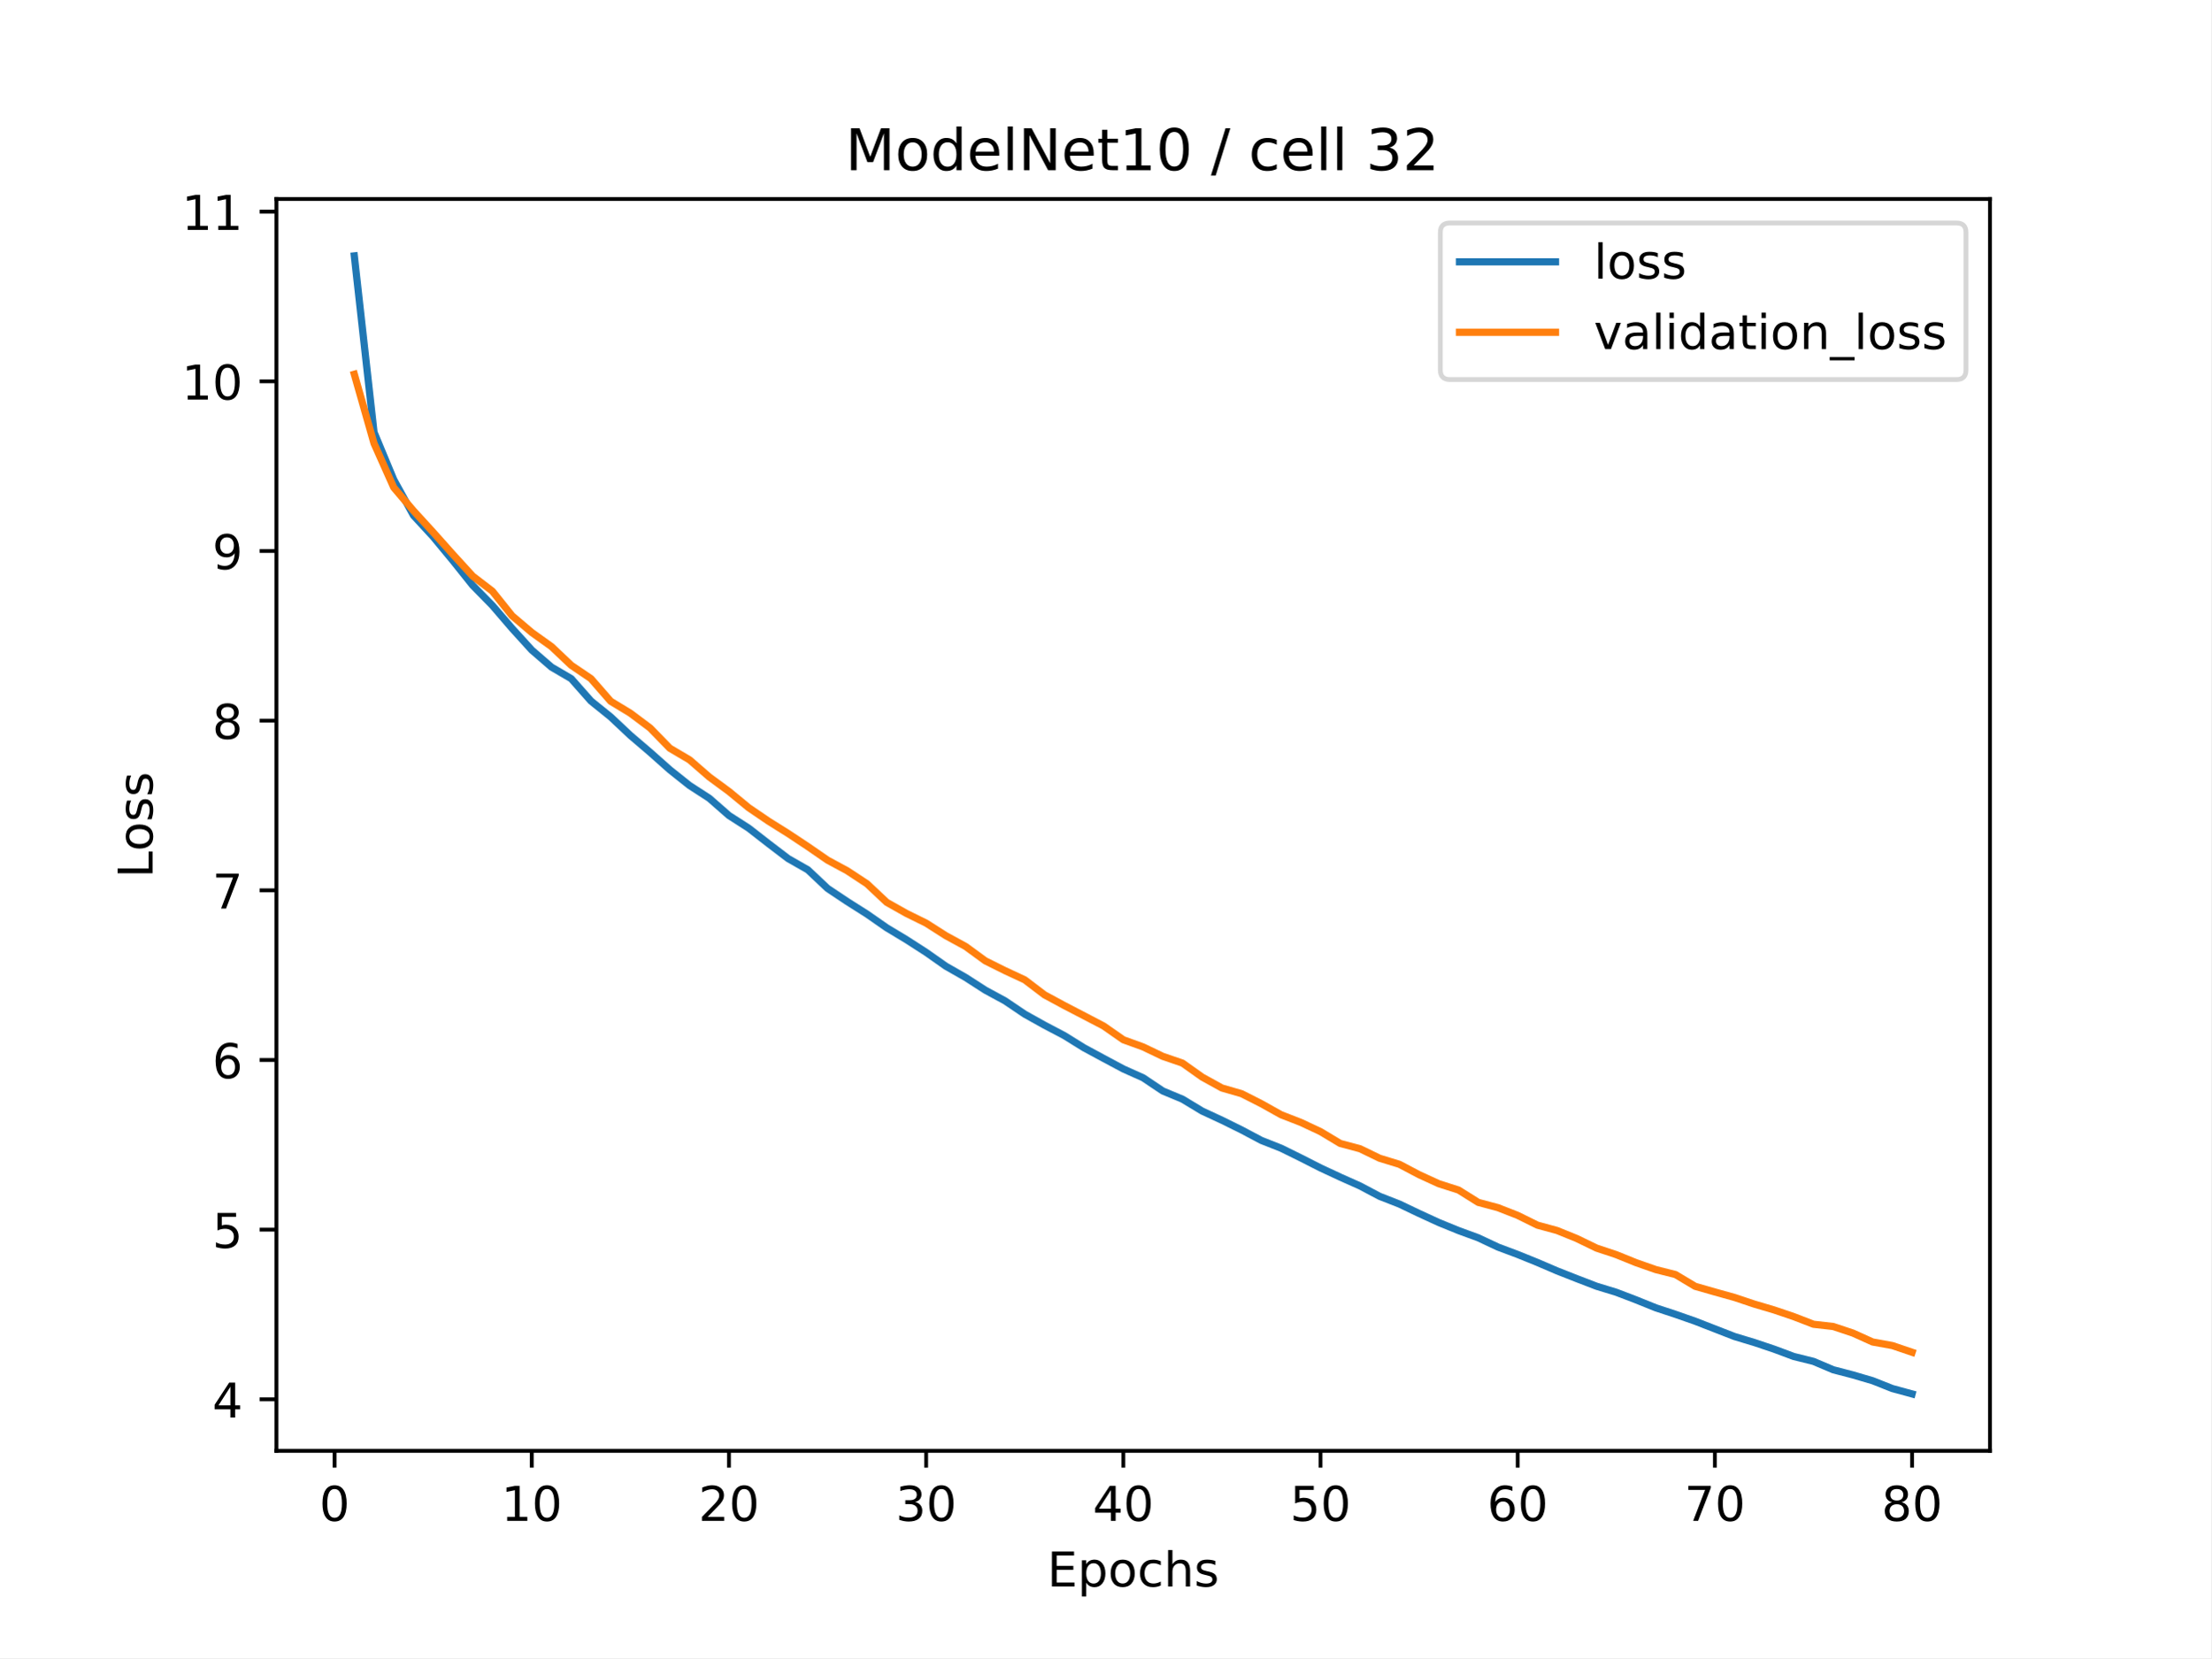
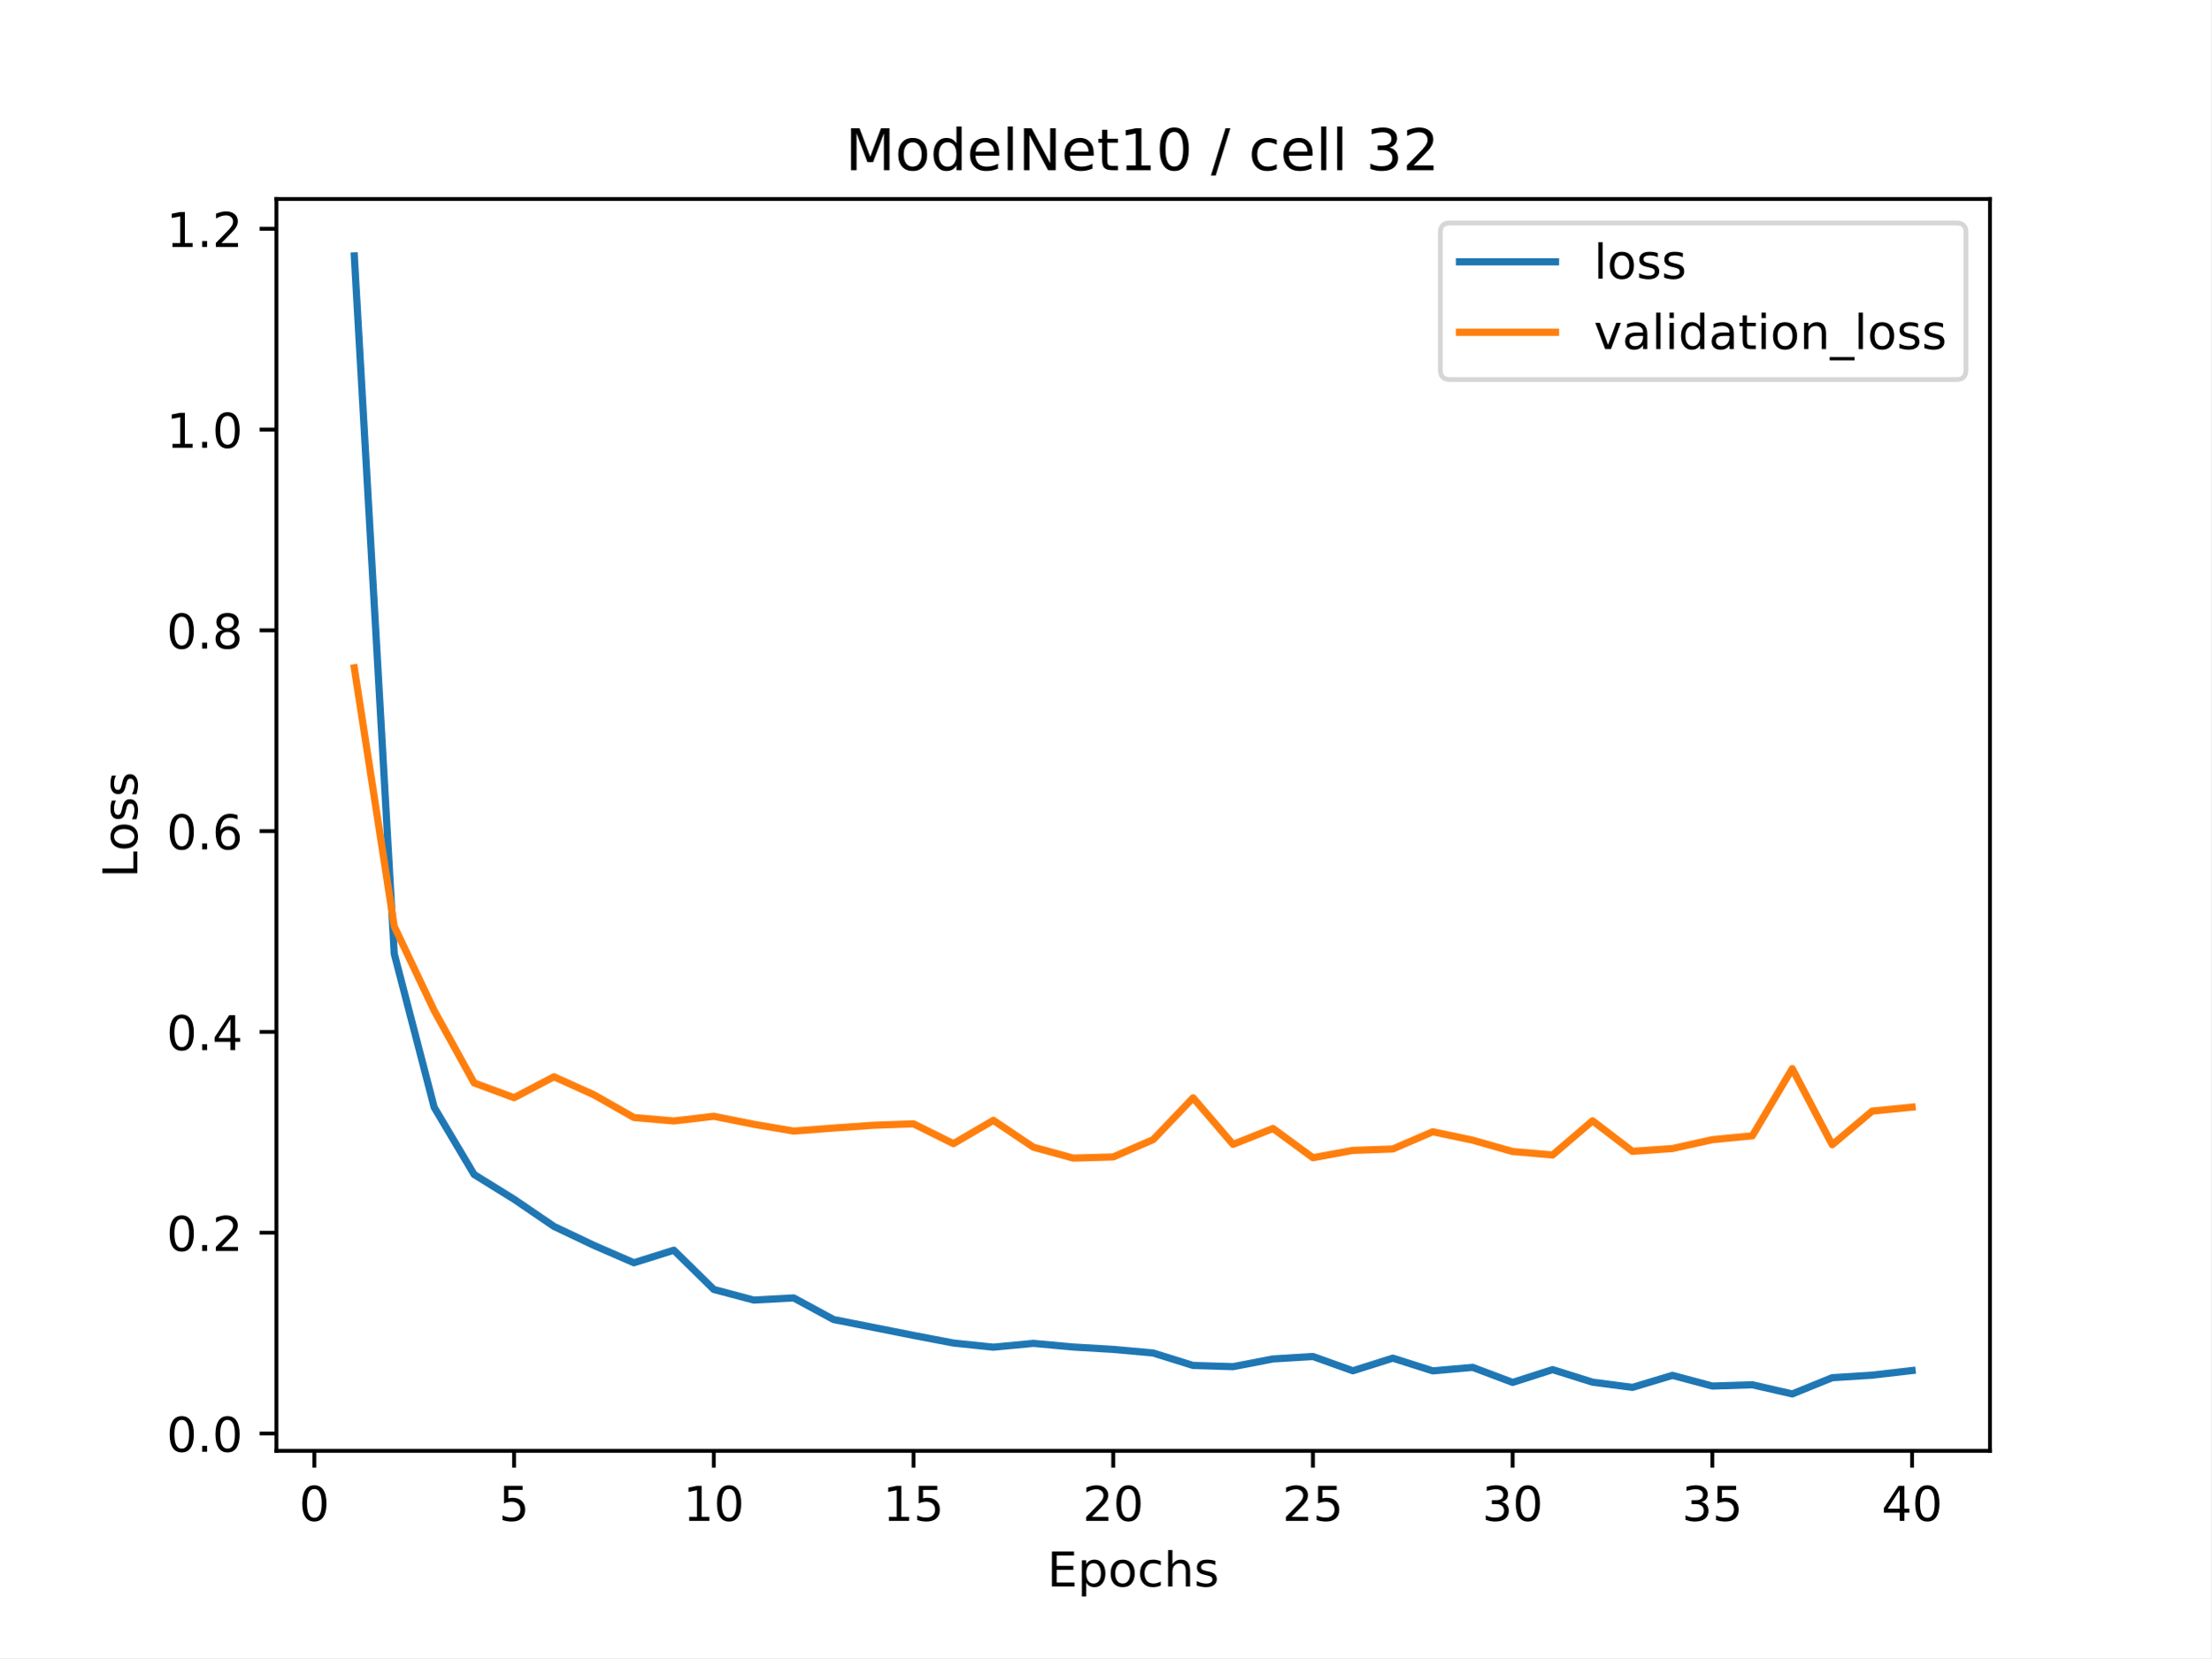
<svg xmlns="http://www.w3.org/2000/svg" xmlns:xlink="http://www.w3.org/1999/xlink" height="345.6pt" version="1.1" viewBox="0 0 460.8 345.6" width="460.8pt">
  <defs>
    <style type="text/css">
*{stroke-linecap:butt;stroke-linejoin:round;}
  </style>
  </defs>
  <g id="figure_1">
    <g id="patch_1">
      <path d="M 0 345.6  L 460.8 345.6  L 460.8 0  L 0 0  z " style="fill:#ffffff;" />
    </g>
    <g id="axes_1">
      <g id="patch_2">
        <path d="M 57.6 302.4  L 414.72 302.4  L 414.72 41.472  L 57.6 41.472  z " style="fill:#ffffff;" />
      </g>
      <g id="matplotlib.axis_1">
        <g id="xtick_1">
          <g id="line2d_1">
            <defs>
-               <path d="M 0 0  L 0 3.5  " id="m02b316e2ad" style="stroke:#000000;stroke-width:0.8;" />
-             </defs>
-             <g>
-               <use style="stroke:#000000;stroke-width:0.8;" x="69.723" xlink:href="#m02b316e2ad" y="302.4" />
+               <path d="M 0 0  L 0 3.5  " id="m324c16d91b" style="stroke:#000000;stroke-width:0.8;" />
+             </defs>
+             <g>
+               <use style="stroke:#000000;stroke-width:0.8;" x="65.508" xlink:href="#m324c16d91b" y="302.4" />
            </g>
          </g>
          <g id="text_1">
            <defs>
              <path d="M 31.781 66.406  Q 24.172 66.406 20.328 58.906  Q 16.5 51.422 16.5 36.375  Q 16.5 21.391 20.328 13.891  Q 24.172 6.391 31.781 6.391  Q 39.453 6.391 43.281 13.891  Q 47.125 21.391 47.125 36.375  Q 47.125 51.422 43.281 58.906  Q 39.453 66.406 31.781 66.406  z M 31.781 74.219  Q 44.047 74.219 50.516 64.516  Q 56.984 54.828 56.984 36.375  Q 56.984 17.969 50.516 8.266  Q 44.047 -1.422 31.781 -1.422  Q 19.531 -1.422 13.062 8.266  Q 6.594 17.969 6.594 36.375  Q 6.594 54.828 13.062 64.516  Q 19.531 74.219 31.781 74.219  z " id="DejaVuSans-48" />
            </defs>
-             <g transform="translate(66.54193 316.9984)scale(0.1 -0.1)">
+             <g transform="translate(62.327 316.9984)scale(0.1 -0.1)">
              <use xlink:href="#DejaVuSans-48" />
            </g>
          </g>
        </g>
        <g id="xtick_2">
          <g id="line2d_2">
            <g>
-               <use style="stroke:#000000;stroke-width:0.8;" x="110.819" xlink:href="#m02b316e2ad" y="302.4" />
+               <use style="stroke:#000000;stroke-width:0.8;" x="107.131" xlink:href="#m324c16d91b" y="302.4" />
            </g>
          </g>
          <g id="text_2">
            <defs>
+               <path d="M 10.797 72.906  L 49.516 72.906  L 49.516 64.594  L 19.828 64.594  L 19.828 46.734  Q 21.969 47.469 24.109 47.828  Q 26.266 48.188 28.422 48.188  Q 40.625 48.188 47.75 41.5  Q 54.891 34.812 54.891 23.391  Q 54.891 11.625 47.562 5.094  Q 40.234 -1.422 26.906 -1.422  Q 22.312 -1.422 17.547 -0.641  Q 12.797 0.141 7.719 1.703  L 7.719 11.625  Q 12.109 9.234 16.797 8.062  Q 21.484 6.891 26.703 6.891  Q 35.156 6.891 40.078 11.328  Q 45.016 15.766 45.016 23.391  Q 45.016 31 40.078 35.438  Q 35.156 39.891 26.703 39.891  Q 22.75 39.891 18.812 39.016  Q 14.891 38.141 10.797 36.281  z " id="DejaVuSans-53" />
+             </defs>
+             <g transform="translate(103.9494 316.9984)scale(0.1 -0.1)">
+               <use xlink:href="#DejaVuSans-53" />
+             </g>
+           </g>
+         </g>
+         <g id="xtick_3">
+           <g id="line2d_3">
+             <g>
+               <use style="stroke:#000000;stroke-width:0.8;" x="148.753" xlink:href="#m324c16d91b" y="302.4" />
+             </g>
+           </g>
+           <g id="text_3">
+             <defs>
              <path d="M 12.406 8.297  L 28.516 8.297  L 28.516 63.922  L 10.984 60.406  L 10.984 69.391  L 28.422 72.906  L 38.281 72.906  L 38.281 8.297  L 54.391 8.297  L 54.391 0  L 12.406 0  z " id="DejaVuSans-49" />
            </defs>
-             <g transform="translate(104.4562 316.9984)scale(0.1 -0.1)">
+             <g transform="translate(142.3905 316.9984)scale(0.1 -0.1)">
              <use xlink:href="#DejaVuSans-49" />
              <use x="63.623" xlink:href="#DejaVuSans-48" />
            </g>
          </g>
        </g>
-         <g id="xtick_3">
-           <g id="line2d_3">
-             <g>
-               <use style="stroke:#000000;stroke-width:0.8;" x="151.914" xlink:href="#m02b316e2ad" y="302.4" />
-             </g>
-           </g>
-           <g id="text_3">
+         <g id="xtick_4">
+           <g id="line2d_4">
+             <g>
+               <use style="stroke:#000000;stroke-width:0.8;" x="190.375" xlink:href="#m324c16d91b" y="302.4" />
+             </g>
+           </g>
+           <g id="text_4">
+             <g transform="translate(184.0129 316.9984)scale(0.1 -0.1)">
+               <use xlink:href="#DejaVuSans-49" />
+               <use x="63.623" xlink:href="#DejaVuSans-53" />
+             </g>
+           </g>
+         </g>
+         <g id="xtick_5">
+           <g id="line2d_5">
+             <g>
+               <use style="stroke:#000000;stroke-width:0.8;" x="231.998" xlink:href="#m324c16d91b" y="302.4" />
+             </g>
+           </g>
+           <g id="text_5">
            <defs>
              <path d="M 19.188 8.297  L 53.609 8.297  L 53.609 0  L 7.328 0  L 7.328 8.297  Q 12.938 14.109 22.625 23.891  Q 32.328 33.688 34.812 36.531  Q 39.547 41.844 41.422 45.531  Q 43.312 49.219 43.312 52.781  Q 43.312 58.594 39.234 62.25  Q 35.156 65.922 28.609 65.922  Q 23.969 65.922 18.812 64.312  Q 13.672 62.703 7.812 59.422  L 7.812 69.391  Q 13.766 71.781 18.938 73  Q 24.125 74.219 28.422 74.219  Q 39.75 74.219 46.484 68.547  Q 53.219 62.891 53.219 53.422  Q 53.219 48.922 51.531 44.891  Q 49.859 40.875 45.406 35.406  Q 44.188 33.984 37.641 27.219  Q 31.109 20.453 19.188 8.297  z " id="DejaVuSans-50" />
            </defs>
-             <g transform="translate(145.5517 316.9984)scale(0.1 -0.1)">
+             <g transform="translate(225.6353 316.9984)scale(0.1 -0.1)">
              <use xlink:href="#DejaVuSans-50" />
              <use x="63.623" xlink:href="#DejaVuSans-48" />
            </g>
          </g>
        </g>
-         <g id="xtick_4">
-           <g id="line2d_4">
-             <g>
-               <use style="stroke:#000000;stroke-width:0.8;" x="193.01" xlink:href="#m02b316e2ad" y="302.4" />
-             </g>
-           </g>
-           <g id="text_4">
+         <g id="xtick_6">
+           <g id="line2d_6">
+             <g>
+               <use style="stroke:#000000;stroke-width:0.8;" x="273.62" xlink:href="#m324c16d91b" y="302.4" />
+             </g>
+           </g>
+           <g id="text_6">
+             <g transform="translate(267.2576 316.9984)scale(0.1 -0.1)">
+               <use xlink:href="#DejaVuSans-50" />
+               <use x="63.623" xlink:href="#DejaVuSans-53" />
+             </g>
+           </g>
+         </g>
+         <g id="xtick_7">
+           <g id="line2d_7">
+             <g>
+               <use style="stroke:#000000;stroke-width:0.8;" x="315.243" xlink:href="#m324c16d91b" y="302.4" />
+             </g>
+           </g>
+           <g id="text_7">
            <defs>
              <path d="M 40.578 39.312  Q 47.656 37.797 51.625 33  Q 55.609 28.219 55.609 21.188  Q 55.609 10.406 48.188 4.484  Q 40.766 -1.422 27.094 -1.422  Q 22.516 -1.422 17.656 -0.516  Q 12.797 0.391 7.625 2.203  L 7.625 11.719  Q 11.719 9.328 16.594 8.109  Q 21.484 6.891 26.812 6.891  Q 36.078 6.891 40.938 10.547  Q 45.797 14.203 45.797 21.188  Q 45.797 27.641 41.281 31.266  Q 36.766 34.906 28.719 34.906  L 20.219 34.906  L 20.219 43.016  L 29.109 43.016  Q 36.375 43.016 40.234 45.922  Q 44.094 48.828 44.094 54.297  Q 44.094 59.906 40.109 62.906  Q 36.141 65.922 28.719 65.922  Q 24.656 65.922 20.016 65.031  Q 15.375 64.156 9.812 62.312  L 9.812 71.094  Q 15.438 72.656 20.344 73.438  Q 25.25 74.219 29.594 74.219  Q 40.828 74.219 47.359 69.109  Q 53.906 64.016 53.906 55.328  Q 53.906 49.266 50.438 45.094  Q 46.969 40.922 40.578 39.312  z " id="DejaVuSans-51" />
            </defs>
-             <g transform="translate(186.6472 316.9984)scale(0.1 -0.1)">
+             <g transform="translate(308.88 316.9984)scale(0.1 -0.1)">
              <use xlink:href="#DejaVuSans-51" />
              <use x="63.623" xlink:href="#DejaVuSans-48" />
            </g>
          </g>
        </g>
-         <g id="xtick_5">
-           <g id="line2d_5">
-             <g>
-               <use style="stroke:#000000;stroke-width:0.8;" x="234.105" xlink:href="#m02b316e2ad" y="302.4" />
-             </g>
-           </g>
-           <g id="text_5">
-             <defs>
-               <path d="M 37.797 64.312  L 12.891 25.391  L 37.797 25.391  z M 35.203 72.906  L 47.609 72.906  L 47.609 25.391  L 58.016 25.391  L 58.016 17.188  L 47.609 17.188  L 47.609 0  L 37.797 0  L 37.797 17.188  L 4.891 17.188  L 4.891 26.703  z " id="DejaVuSans-52" />
-             </defs>
-             <g transform="translate(227.7427 316.9984)scale(0.1 -0.1)">
-               <use xlink:href="#DejaVuSans-52" />
-               <use x="63.623" xlink:href="#DejaVuSans-48" />
-             </g>
-           </g>
-         </g>
-         <g id="xtick_6">
-           <g id="line2d_6">
-             <g>
-               <use style="stroke:#000000;stroke-width:0.8;" x="275.201" xlink:href="#m02b316e2ad" y="302.4" />
-             </g>
-           </g>
-           <g id="text_6">
-             <defs>
-               <path d="M 10.797 72.906  L 49.516 72.906  L 49.516 64.594  L 19.828 64.594  L 19.828 46.734  Q 21.969 47.469 24.109 47.828  Q 26.266 48.188 28.422 48.188  Q 40.625 48.188 47.75 41.5  Q 54.891 34.812 54.891 23.391  Q 54.891 11.625 47.562 5.094  Q 40.234 -1.422 26.906 -1.422  Q 22.312 -1.422 17.547 -0.641  Q 12.797 0.141 7.719 1.703  L 7.719 11.625  Q 12.109 9.234 16.797 8.062  Q 21.484 6.891 26.703 6.891  Q 35.156 6.891 40.078 11.328  Q 45.016 15.766 45.016 23.391  Q 45.016 31 40.078 35.438  Q 35.156 39.891 26.703 39.891  Q 22.75 39.891 18.812 39.016  Q 14.891 38.141 10.797 36.281  z " id="DejaVuSans-53" />
-             </defs>
-             <g transform="translate(268.8382 316.9984)scale(0.1 -0.1)">
-               <use xlink:href="#DejaVuSans-53" />
-               <use x="63.623" xlink:href="#DejaVuSans-48" />
-             </g>
-           </g>
-         </g>
-         <g id="xtick_7">
-           <g id="line2d_7">
-             <g>
-               <use style="stroke:#000000;stroke-width:0.8;" x="316.296" xlink:href="#m02b316e2ad" y="302.4" />
-             </g>
-           </g>
-           <g id="text_7">
-             <defs>
-               <path d="M 33.016 40.375  Q 26.375 40.375 22.484 35.828  Q 18.609 31.297 18.609 23.391  Q 18.609 15.531 22.484 10.953  Q 26.375 6.391 33.016 6.391  Q 39.656 6.391 43.531 10.953  Q 47.406 15.531 47.406 23.391  Q 47.406 31.297 43.531 35.828  Q 39.656 40.375 33.016 40.375  z M 52.594 71.297  L 52.594 62.312  Q 48.875 64.062 45.094 64.984  Q 41.312 65.922 37.594 65.922  Q 27.828 65.922 22.672 59.328  Q 17.531 52.734 16.797 39.406  Q 19.672 43.656 24.016 45.922  Q 28.375 48.188 33.594 48.188  Q 44.578 48.188 50.953 41.516  Q 57.328 34.859 57.328 23.391  Q 57.328 12.156 50.688 5.359  Q 44.047 -1.422 33.016 -1.422  Q 20.359 -1.422 13.672 8.266  Q 6.984 17.969 6.984 36.375  Q 6.984 53.656 15.188 63.938  Q 23.391 74.219 37.203 74.219  Q 40.922 74.219 44.703 73.484  Q 48.484 72.75 52.594 71.297  z " id="DejaVuSans-54" />
-             </defs>
-             <g transform="translate(309.9337 316.9984)scale(0.1 -0.1)">
-               <use xlink:href="#DejaVuSans-54" />
-               <use x="63.623" xlink:href="#DejaVuSans-48" />
-             </g>
-           </g>
-         </g>
        <g id="xtick_8">
          <g id="line2d_8">
            <g>
-               <use style="stroke:#000000;stroke-width:0.8;" x="357.392" xlink:href="#m02b316e2ad" y="302.4" />
+               <use style="stroke:#000000;stroke-width:0.8;" x="356.865" xlink:href="#m324c16d91b" y="302.4" />
            </g>
          </g>
          <g id="text_8">
-             <defs>
-               <path d="M 8.203 72.906  L 55.078 72.906  L 55.078 68.703  L 28.609 0  L 18.312 0  L 43.219 64.594  L 8.203 64.594  z " id="DejaVuSans-55" />
-             </defs>
-             <g transform="translate(351.0293 316.9984)scale(0.1 -0.1)">
-               <use xlink:href="#DejaVuSans-55" />
-               <use x="63.623" xlink:href="#DejaVuSans-48" />
+             <g transform="translate(350.5024 316.9984)scale(0.1 -0.1)">
+               <use xlink:href="#DejaVuSans-51" />
+               <use x="63.623" xlink:href="#DejaVuSans-53" />
            </g>
          </g>
        </g>
        <g id="xtick_9">
          <g id="line2d_9">
            <g>
-               <use style="stroke:#000000;stroke-width:0.8;" x="398.487" xlink:href="#m02b316e2ad" y="302.4" />
+               <use style="stroke:#000000;stroke-width:0.8;" x="398.487" xlink:href="#m324c16d91b" y="302.4" />
            </g>
          </g>
          <g id="text_9">
            <defs>
-               <path d="M 31.781 34.625  Q 24.75 34.625 20.719 30.859  Q 16.703 27.094 16.703 20.516  Q 16.703 13.922 20.719 10.156  Q 24.75 6.391 31.781 6.391  Q 38.812 6.391 42.859 10.172  Q 46.922 13.969 46.922 20.516  Q 46.922 27.094 42.891 30.859  Q 38.875 34.625 31.781 34.625  z M 21.922 38.812  Q 15.578 40.375 12.031 44.719  Q 8.5 49.078 8.5 55.328  Q 8.5 64.062 14.719 69.141  Q 20.953 74.219 31.781 74.219  Q 42.672 74.219 48.875 69.141  Q 55.078 64.062 55.078 55.328  Q 55.078 49.078 51.531 44.719  Q 48 40.375 41.703 38.812  Q 48.828 37.156 52.797 32.312  Q 56.781 27.484 56.781 20.516  Q 56.781 9.906 50.312 4.234  Q 43.844 -1.422 31.781 -1.422  Q 19.734 -1.422 13.25 4.234  Q 6.781 9.906 6.781 20.516  Q 6.781 27.484 10.781 32.312  Q 14.797 37.156 21.922 38.812  z M 18.312 54.391  Q 18.312 48.734 21.844 45.562  Q 25.391 42.391 31.781 42.391  Q 38.141 42.391 41.719 45.562  Q 45.312 48.734 45.312 54.391  Q 45.312 60.062 41.719 63.234  Q 38.141 66.406 31.781 66.406  Q 25.391 66.406 21.844 63.234  Q 18.312 60.062 18.312 54.391  z " id="DejaVuSans-56" />
+               <path d="M 37.797 64.312  L 12.891 25.391  L 37.797 25.391  z M 35.203 72.906  L 47.609 72.906  L 47.609 25.391  L 58.016 25.391  L 58.016 17.188  L 47.609 17.188  L 47.609 0  L 37.797 0  L 37.797 17.188  L 4.891 17.188  L 4.891 26.703  z " id="DejaVuSans-52" />
            </defs>
            <g transform="translate(392.1248 316.9984)scale(0.1 -0.1)">
-               <use xlink:href="#DejaVuSans-56" />
+               <use xlink:href="#DejaVuSans-52" />
              <use x="63.623" xlink:href="#DejaVuSans-48" />
            </g>
          </g>
        </g>
        <g id="text_10">
          <defs>
            <path d="M 9.812 72.906  L 55.906 72.906  L 55.906 64.594  L 19.672 64.594  L 19.672 43.016  L 54.391 43.016  L 54.391 34.719  L 19.672 34.719  L 19.672 8.297  L 56.781 8.297  L 56.781 0  L 9.812 0  z " id="DejaVuSans-69" />
            <path d="M 18.109 8.203  L 18.109 -20.797  L 9.078 -20.797  L 9.078 54.688  L 18.109 54.688  L 18.109 46.391  Q 20.953 51.266 25.266 53.625  Q 29.594 56 35.594 56  Q 45.562 56 51.781 48.094  Q 58.016 40.188 58.016 27.297  Q 58.016 14.406 51.781 6.484  Q 45.562 -1.422 35.594 -1.422  Q 29.594 -1.422 25.266 0.953  Q 20.953 3.328 18.109 8.203  z M 48.688 27.297  Q 48.688 37.203 44.609 42.844  Q 40.531 48.484 33.406 48.484  Q 26.266 48.484 22.188 42.844  Q 18.109 37.203 18.109 27.297  Q 18.109 17.391 22.188 11.75  Q 26.266 6.109 33.406 6.109  Q 40.531 6.109 44.609 11.75  Q 48.688 17.391 48.688 27.297  z " id="DejaVuSans-112" />
            <path d="M 30.609 48.391  Q 23.391 48.391 19.188 42.75  Q 14.984 37.109 14.984 27.297  Q 14.984 17.484 19.156 11.844  Q 23.344 6.203 30.609 6.203  Q 37.797 6.203 41.984 11.859  Q 46.188 17.531 46.188 27.297  Q 46.188 37.016 41.984 42.703  Q 37.797 48.391 30.609 48.391  z M 30.609 56  Q 42.328 56 49.016 48.375  Q 55.719 40.766 55.719 27.297  Q 55.719 13.875 49.016 6.219  Q 42.328 -1.422 30.609 -1.422  Q 18.844 -1.422 12.172 6.219  Q 5.516 13.875 5.516 27.297  Q 5.516 40.766 12.172 48.375  Q 18.844 56 30.609 56  z " id="DejaVuSans-111" />
            <path d="M 48.781 52.594  L 48.781 44.188  Q 44.969 46.297 41.141 47.344  Q 37.312 48.391 33.406 48.391  Q 24.656 48.391 19.812 42.844  Q 14.984 37.312 14.984 27.297  Q 14.984 17.281 19.812 11.734  Q 24.656 6.203 33.406 6.203  Q 37.312 6.203 41.141 7.25  Q 44.969 8.297 48.781 10.406  L 48.781 2.094  Q 45.016 0.344 40.984 -0.531  Q 36.969 -1.422 32.422 -1.422  Q 20.062 -1.422 12.781 6.344  Q 5.516 14.109 5.516 27.297  Q 5.516 40.672 12.859 48.328  Q 20.219 56 33.016 56  Q 37.156 56 41.109 55.141  Q 45.062 54.297 48.781 52.594  z " id="DejaVuSans-99" />
            <path d="M 54.891 33.016  L 54.891 0  L 45.906 0  L 45.906 32.719  Q 45.906 40.484 42.875 44.328  Q 39.844 48.188 33.797 48.188  Q 26.516 48.188 22.312 43.547  Q 18.109 38.922 18.109 30.906  L 18.109 0  L 9.078 0  L 9.078 75.984  L 18.109 75.984  L 18.109 46.188  Q 21.344 51.125 25.703 53.562  Q 30.078 56 35.797 56  Q 45.219 56 50.047 50.172  Q 54.891 44.344 54.891 33.016  z " id="DejaVuSans-104" />
            <path d="M 44.281 53.078  L 44.281 44.578  Q 40.484 46.531 36.375 47.5  Q 32.281 48.484 27.875 48.484  Q 21.188 48.484 17.844 46.438  Q 14.5 44.391 14.5 40.281  Q 14.5 37.156 16.891 35.375  Q 19.281 33.594 26.516 31.984  L 29.594 31.297  Q 39.156 29.25 43.188 25.516  Q 47.219 21.781 47.219 15.094  Q 47.219 7.469 41.188 3.016  Q 35.156 -1.422 24.609 -1.422  Q 20.219 -1.422 15.453 -0.562  Q 10.688 0.297 5.422 2  L 5.422 11.281  Q 10.406 8.688 15.234 7.391  Q 20.062 6.109 24.812 6.109  Q 31.156 6.109 34.562 8.281  Q 37.984 10.453 37.984 14.406  Q 37.984 18.062 35.516 20.016  Q 33.062 21.969 24.703 23.781  L 21.578 24.516  Q 13.234 26.266 9.516 29.906  Q 5.812 33.547 5.812 39.891  Q 5.812 47.609 11.281 51.797  Q 16.75 56 26.812 56  Q 31.781 56 36.172 55.266  Q 40.578 54.547 44.281 53.078  z " id="DejaVuSans-115" />
          </defs>
          <g transform="translate(218.2444 330.6766)scale(0.1 -0.1)">
            <use xlink:href="#DejaVuSans-69" />
            <use x="63.184" xlink:href="#DejaVuSans-112" />
            <use x="126.66" xlink:href="#DejaVuSans-111" />
            <use x="187.842" xlink:href="#DejaVuSans-99" />
            <use x="242.822" xlink:href="#DejaVuSans-104" />
            <use x="306.201" xlink:href="#DejaVuSans-115" />
          </g>
        </g>
      </g>
      <g id="matplotlib.axis_2">
        <g id="ytick_1">
          <g id="line2d_10">
            <defs>
-               <path d="M 0 0  L -3.5 0  " id="me0caf055af" style="stroke:#000000;stroke-width:0.8;" />
-             </defs>
-             <g>
-               <use style="stroke:#000000;stroke-width:0.8;" x="57.6" xlink:href="#me0caf055af" y="291.667" />
+               <path d="M 0 0  L -3.5 0  " id="mde0886467d" style="stroke:#000000;stroke-width:0.8;" />
+             </defs>
+             <g>
+               <use style="stroke:#000000;stroke-width:0.8;" x="57.6" xlink:href="#mde0886467d" y="298.793" />
            </g>
          </g>
          <g id="text_11">
-             <g transform="translate(44.2375 295.4658)scale(0.1 -0.1)">
-               <use xlink:href="#DejaVuSans-52" />
+             <defs>
+               <path d="M 10.688 12.406  L 21 12.406  L 21 0  L 10.688 0  z " id="DejaVuSans-46" />
+             </defs>
+             <g transform="translate(34.69687 302.5919)scale(0.1 -0.1)">
+               <use xlink:href="#DejaVuSans-48" />
+               <use x="63.623" xlink:href="#DejaVuSans-46" />
+               <use x="95.41" xlink:href="#DejaVuSans-48" />
            </g>
          </g>
        </g>
        <g id="ytick_2">
          <g id="line2d_11">
            <g>
-               <use style="stroke:#000000;stroke-width:0.8;" x="57.6" xlink:href="#me0caf055af" y="256.301" />
+               <use style="stroke:#000000;stroke-width:0.8;" x="57.6" xlink:href="#mde0886467d" y="256.94" />
            </g>
          </g>
          <g id="text_12">
-             <g transform="translate(44.2375 260.1004)scale(0.1 -0.1)">
-               <use xlink:href="#DejaVuSans-53" />
+             <g transform="translate(34.69687 260.7393)scale(0.1 -0.1)">
+               <use xlink:href="#DejaVuSans-48" />
+               <use x="63.623" xlink:href="#DejaVuSans-46" />
+               <use x="95.41" xlink:href="#DejaVuSans-50" />
            </g>
          </g>
        </g>
        <g id="ytick_3">
          <g id="line2d_12">
            <g>
-               <use style="stroke:#000000;stroke-width:0.8;" x="57.6" xlink:href="#me0caf055af" y="220.936" />
+               <use style="stroke:#000000;stroke-width:0.8;" x="57.6" xlink:href="#mde0886467d" y="215.087" />
            </g>
          </g>
          <g id="text_13">
-             <g transform="translate(44.2375 224.735)scale(0.1 -0.1)">
-               <use xlink:href="#DejaVuSans-54" />
+             <g transform="translate(34.69687 218.8867)scale(0.1 -0.1)">
+               <use xlink:href="#DejaVuSans-48" />
+               <use x="63.623" xlink:href="#DejaVuSans-46" />
+               <use x="95.41" xlink:href="#DejaVuSans-52" />
            </g>
          </g>
        </g>
        <g id="ytick_4">
          <g id="line2d_13">
            <g>
-               <use style="stroke:#000000;stroke-width:0.8;" x="57.6" xlink:href="#me0caf055af" y="185.57" />
+               <use style="stroke:#000000;stroke-width:0.8;" x="57.6" xlink:href="#mde0886467d" y="173.235" />
            </g>
          </g>
          <g id="text_14">
-             <g transform="translate(44.2375 189.3696)scale(0.1 -0.1)">
-               <use xlink:href="#DejaVuSans-55" />
+             <defs>
+               <path d="M 33.016 40.375  Q 26.375 40.375 22.484 35.828  Q 18.609 31.297 18.609 23.391  Q 18.609 15.531 22.484 10.953  Q 26.375 6.391 33.016 6.391  Q 39.656 6.391 43.531 10.953  Q 47.406 15.531 47.406 23.391  Q 47.406 31.297 43.531 35.828  Q 39.656 40.375 33.016 40.375  z M 52.594 71.297  L 52.594 62.312  Q 48.875 64.062 45.094 64.984  Q 41.312 65.922 37.594 65.922  Q 27.828 65.922 22.672 59.328  Q 17.531 52.734 16.797 39.406  Q 19.672 43.656 24.016 45.922  Q 28.375 48.188 33.594 48.188  Q 44.578 48.188 50.953 41.516  Q 57.328 34.859 57.328 23.391  Q 57.328 12.156 50.688 5.359  Q 44.047 -1.422 33.016 -1.422  Q 20.359 -1.422 13.672 8.266  Q 6.984 17.969 6.984 36.375  Q 6.984 53.656 15.188 63.938  Q 23.391 74.219 37.203 74.219  Q 40.922 74.219 44.703 73.484  Q 48.484 72.75 52.594 71.297  z " id="DejaVuSans-54" />
+             </defs>
+             <g transform="translate(34.69687 177.0341)scale(0.1 -0.1)">
+               <use xlink:href="#DejaVuSans-48" />
+               <use x="63.623" xlink:href="#DejaVuSans-46" />
+               <use x="95.41" xlink:href="#DejaVuSans-54" />
            </g>
          </g>
        </g>
        <g id="ytick_5">
          <g id="line2d_14">
            <g>
-               <use style="stroke:#000000;stroke-width:0.8;" x="57.6" xlink:href="#me0caf055af" y="150.205" />
+               <use style="stroke:#000000;stroke-width:0.8;" x="57.6" xlink:href="#mde0886467d" y="131.382" />
            </g>
          </g>
          <g id="text_15">
-             <g transform="translate(44.2375 154.0042)scale(0.1 -0.1)">
-               <use xlink:href="#DejaVuSans-56" />
+             <defs>
+               <path d="M 31.781 34.625  Q 24.75 34.625 20.719 30.859  Q 16.703 27.094 16.703 20.516  Q 16.703 13.922 20.719 10.156  Q 24.75 6.391 31.781 6.391  Q 38.812 6.391 42.859 10.172  Q 46.922 13.969 46.922 20.516  Q 46.922 27.094 42.891 30.859  Q 38.875 34.625 31.781 34.625  z M 21.922 38.812  Q 15.578 40.375 12.031 44.719  Q 8.5 49.078 8.5 55.328  Q 8.5 64.062 14.719 69.141  Q 20.953 74.219 31.781 74.219  Q 42.672 74.219 48.875 69.141  Q 55.078 64.062 55.078 55.328  Q 55.078 49.078 51.531 44.719  Q 48 40.375 41.703 38.812  Q 48.828 37.156 52.797 32.312  Q 56.781 27.484 56.781 20.516  Q 56.781 9.906 50.312 4.234  Q 43.844 -1.422 31.781 -1.422  Q 19.734 -1.422 13.25 4.234  Q 6.781 9.906 6.781 20.516  Q 6.781 27.484 10.781 32.312  Q 14.797 37.156 21.922 38.812  z M 18.312 54.391  Q 18.312 48.734 21.844 45.562  Q 25.391 42.391 31.781 42.391  Q 38.141 42.391 41.719 45.562  Q 45.312 48.734 45.312 54.391  Q 45.312 60.062 41.719 63.234  Q 38.141 66.406 31.781 66.406  Q 25.391 66.406 21.844 63.234  Q 18.312 60.062 18.312 54.391  z " id="DejaVuSans-56" />
+             </defs>
+             <g transform="translate(34.69687 135.1815)scale(0.1 -0.1)">
+               <use xlink:href="#DejaVuSans-48" />
+               <use x="63.623" xlink:href="#DejaVuSans-46" />
+               <use x="95.41" xlink:href="#DejaVuSans-56" />
            </g>
          </g>
        </g>
        <g id="ytick_6">
          <g id="line2d_15">
            <g>
-               <use style="stroke:#000000;stroke-width:0.8;" x="57.6" xlink:href="#me0caf055af" y="114.84" />
+               <use style="stroke:#000000;stroke-width:0.8;" x="57.6" xlink:href="#mde0886467d" y="89.53" />
            </g>
          </g>
          <g id="text_16">
-             <defs>
-               <path d="M 10.984 1.516  L 10.984 10.5  Q 14.703 8.734 18.5 7.812  Q 22.312 6.891 25.984 6.891  Q 35.75 6.891 40.891 13.453  Q 46.047 20.016 46.781 33.406  Q 43.953 29.203 39.594 26.953  Q 35.25 24.703 29.984 24.703  Q 19.047 24.703 12.672 31.312  Q 6.297 37.938 6.297 49.422  Q 6.297 60.641 12.938 67.422  Q 19.578 74.219 30.609 74.219  Q 43.266 74.219 49.922 64.516  Q 56.594 54.828 56.594 36.375  Q 56.594 19.141 48.406 8.859  Q 40.234 -1.422 26.422 -1.422  Q 22.703 -1.422 18.891 -0.688  Q 15.094 0.047 10.984 1.516  z M 30.609 32.422  Q 37.25 32.422 41.125 36.953  Q 45.016 41.5 45.016 49.422  Q 45.016 57.281 41.125 61.844  Q 37.25 66.406 30.609 66.406  Q 23.969 66.406 20.094 61.844  Q 16.219 57.281 16.219 49.422  Q 16.219 41.5 20.094 36.953  Q 23.969 32.422 30.609 32.422  z " id="DejaVuSans-57" />
-             </defs>
-             <g transform="translate(44.2375 118.6388)scale(0.1 -0.1)">
-               <use xlink:href="#DejaVuSans-57" />
+             <g transform="translate(34.69687 93.32888)scale(0.1 -0.1)">
+               <use xlink:href="#DejaVuSans-49" />
+               <use x="63.623" xlink:href="#DejaVuSans-46" />
+               <use x="95.41" xlink:href="#DejaVuSans-48" />
            </g>
          </g>
        </g>
        <g id="ytick_7">
          <g id="line2d_16">
            <g>
-               <use style="stroke:#000000;stroke-width:0.8;" x="57.6" xlink:href="#me0caf055af" y="79.474" />
+               <use style="stroke:#000000;stroke-width:0.8;" x="57.6" xlink:href="#mde0886467d" y="47.677" />
            </g>
          </g>
          <g id="text_17">
-             <g transform="translate(37.875 83.27343)scale(0.1 -0.1)">
+             <g transform="translate(34.69687 51.47628)scale(0.1 -0.1)">
              <use xlink:href="#DejaVuSans-49" />
-               <use x="63.623" xlink:href="#DejaVuSans-48" />
-             </g>
-           </g>
-         </g>
-         <g id="ytick_8">
-           <g id="line2d_17">
-             <g>
-               <use style="stroke:#000000;stroke-width:0.8;" x="57.6" xlink:href="#me0caf055af" y="44.109" />
-             </g>
-           </g>
-           <g id="text_18">
-             <g transform="translate(37.875 47.90804)scale(0.1 -0.1)">
-               <use xlink:href="#DejaVuSans-49" />
-               <use x="63.623" xlink:href="#DejaVuSans-49" />
-             </g>
-           </g>
-         </g>
-         <g id="text_19">
+               <use x="63.623" xlink:href="#DejaVuSans-46" />
+               <use x="95.41" xlink:href="#DejaVuSans-50" />
+             </g>
+           </g>
+         </g>
+         <g id="text_18">
          <defs>
            <path d="M 9.812 72.906  L 19.672 72.906  L 19.672 8.297  L 55.172 8.297  L 55.172 0  L 9.812 0  z " id="DejaVuSans-76" />
          </defs>
-           <g transform="translate(31.79531 182.9899)rotate(-90)scale(0.1 -0.1)">
+           <g transform="translate(28.61719 182.9899)rotate(-90)scale(0.1 -0.1)">
            <use xlink:href="#DejaVuSans-76" />
            <use x="55.697" xlink:href="#DejaVuSans-111" />
            <use x="116.879" xlink:href="#DejaVuSans-115" />
            <use x="168.979" xlink:href="#DejaVuSans-115" />
          </g>
        </g>
      </g>
+       <g id="line2d_17">
+         <path clip-path="url(#pc90d63b2ff)" d="M 73.833 53.332  L 82.157 198.795  L 90.482 230.803  L 98.806 244.803  L 107.131 249.964  L 115.455 255.632  L 123.78 259.583  L 132.104 263.2  L 140.429 260.587  L 148.753 268.763  L 157.077 270.978  L 165.402 270.529  L 173.726 275.038  L 182.051 276.684  L 190.375 278.339  L 198.7 279.933  L 207.024 280.798  L 215.349 280.005  L 223.673 280.763  L 231.998 281.254  L 240.322 282.008  L 248.647 284.605  L 256.971 284.857  L 265.296 283.252  L 273.62 282.741  L 281.945 285.717  L 290.269 283.085  L 298.594 285.733  L 306.918 285.008  L 315.243 288.142  L 323.567 285.473  L 331.891 288.089  L 340.216 289.175  L 348.54 286.671  L 356.865 288.898  L 365.189 288.633  L 373.514 290.54  L 381.838 287.16  L 390.163 286.634  L 398.487 285.664  " style="fill:none;stroke:#1f77b4;stroke-linecap:square;stroke-width:1.5;" />
+       </g>
      <g id="line2d_18">
-         <path clip-path="url(#pf0fd56b744)" d="M 73.833 53.332  L 77.942 90.093  L 82.052 99.973  L 86.161 107.421  L 90.271 111.88  L 94.38 116.848  L 98.49 121.991  L 102.6 126.181  L 106.709 130.963  L 110.819 135.491  L 114.928 139.045  L 119.038 141.448  L 123.147 146.103  L 127.257 149.42  L 131.366 153.281  L 135.476 156.792  L 139.586 160.445  L 143.695 163.719  L 147.805 166.378  L 151.914 169.979  L 156.024 172.616  L 160.133 175.816  L 164.243 178.951  L 168.352 181.294  L 172.462 185.172  L 176.572 187.917  L 180.681 190.519  L 184.791 193.382  L 188.9 195.856  L 193.01 198.504  L 197.119 201.391  L 201.229 203.733  L 205.338 206.381  L 209.448 208.611  L 213.557 211.385  L 217.667 213.676  L 221.777 215.837  L 225.886 218.387  L 229.996 220.606  L 234.105 222.802  L 238.215 224.64  L 242.324 227.392  L 246.434 229.107  L 250.543 231.587  L 254.653 233.493  L 258.763 235.523  L 262.872 237.701  L 266.982 239.322  L 271.091 241.347  L 275.201 243.436  L 279.31 245.351  L 283.42 247.185  L 287.529 249.358  L 291.639 250.967  L 295.748 252.929  L 299.858 254.817  L 303.968 256.493  L 308.077 258.002  L 312.187 259.932  L 316.296 261.473  L 320.406 263.139  L 324.515 264.9  L 328.625 266.517  L 332.734 268.097  L 336.844 269.356  L 340.954 270.929  L 345.063 272.588  L 349.173 273.947  L 353.282 275.384  L 357.392 276.987  L 361.501 278.584  L 365.611 279.824  L 369.72 281.205  L 373.83 282.738  L 377.94 283.761  L 382.049 285.505  L 386.159 286.58  L 390.268 287.791  L 394.378 289.421  L 398.487 290.54  " style="fill:none;stroke:#1f77b4;stroke-linecap:square;stroke-width:1.5;" />
-       </g>
-       <g id="line2d_19">
-         <path clip-path="url(#pf0fd56b744)" d="M 73.833 78.001  L 77.942 92.413  L 82.052 101.604  L 86.161 106.449  L 90.271 110.947  L 94.38 115.555  L 98.49 120.061  L 102.6 123.21  L 106.709 128.34  L 110.819 131.826  L 114.928 134.767  L 119.038 138.662  L 123.147 141.445  L 127.257 146.158  L 131.366 148.651  L 135.476 151.729  L 139.586 155.951  L 143.695 158.371  L 147.805 161.942  L 151.914 164.966  L 156.024 168.35  L 160.133 171.144  L 164.243 173.72  L 168.352 176.444  L 172.462 179.281  L 176.572 181.502  L 180.681 184.206  L 184.791 188.071  L 188.9 190.384  L 193.01 192.41  L 197.119 195.03  L 201.229 197.269  L 205.338 200.27  L 209.448 202.317  L 213.557 204.228  L 217.667 207.352  L 221.777 209.574  L 225.886 211.707  L 229.996 213.853  L 234.105 216.719  L 238.215 218.21  L 242.324 220.177  L 246.434 221.588  L 250.543 224.506  L 254.653 226.775  L 258.763 227.964  L 262.872 230.05  L 266.982 232.347  L 271.091 233.945  L 275.201 235.87  L 279.31 238.336  L 283.42 239.43  L 287.529 241.42  L 291.639 242.679  L 295.748 244.847  L 299.858 246.731  L 303.968 248.046  L 308.077 250.618  L 312.187 251.72  L 316.296 253.33  L 320.406 255.36  L 324.515 256.484  L 328.625 258.156  L 332.734 260.146  L 336.844 261.515  L 340.954 263.18  L 345.063 264.622  L 349.173 265.659  L 353.282 268.113  L 357.392 269.293  L 361.501 270.441  L 365.611 271.819  L 369.72 273.035  L 373.83 274.43  L 377.94 276.019  L 382.049 276.488  L 386.159 277.859  L 390.268 279.717  L 394.378 280.463  L 398.487 281.862  " style="fill:none;stroke:#ff7f0e;stroke-linecap:square;stroke-width:1.5;" />
+         <path clip-path="url(#pc90d63b2ff)" d="M 73.833 139.197  L 82.157 193.088  L 90.482 210.637  L 98.806 225.721  L 107.131 228.792  L 115.455 224.435  L 123.78 228.196  L 132.104 232.924  L 140.429 233.649  L 148.753 232.671  L 157.077 234.335  L 165.402 235.759  L 173.726 235.123  L 182.051 234.537  L 190.375 234.242  L 198.7 238.373  L 207.024 233.517  L 215.349 239.111  L 223.673 241.384  L 231.998 241.143  L 240.322 237.537  L 248.647 228.817  L 256.971 238.525  L 265.296 235.212  L 273.62 241.305  L 281.945 239.781  L 290.269 239.483  L 298.594 235.894  L 306.918 237.654  L 315.243 240.018  L 323.567 240.735  L 331.891 233.611  L 340.216 239.977  L 348.54 239.396  L 356.865 237.548  L 365.189 236.746  L 373.514 222.741  L 381.838 238.605  L 390.163 231.589  L 398.487 230.765  " style="fill:none;stroke:#ff7f0e;stroke-linecap:square;stroke-width:1.5;" />
      </g>
      <g id="patch_3">
        <path d="M 57.6 302.4  L 57.6 41.472  " style="fill:none;stroke:#000000;stroke-linecap:square;stroke-linejoin:miter;stroke-width:0.8;" />
      </g>
      <g id="patch_4">
        <path d="M 414.72 302.4  L 414.72 41.472  " style="fill:none;stroke:#000000;stroke-linecap:square;stroke-linejoin:miter;stroke-width:0.8;" />
      </g>
      <g id="patch_5">
        <path d="M 57.6 302.4  L 414.72 302.4  " style="fill:none;stroke:#000000;stroke-linecap:square;stroke-linejoin:miter;stroke-width:0.8;" />
      </g>
      <g id="patch_6">
        <path d="M 57.6 41.472  L 414.72 41.472  " style="fill:none;stroke:#000000;stroke-linecap:square;stroke-linejoin:miter;stroke-width:0.8;" />
      </g>
-       <g id="text_20">
+       <g id="text_19">
        <defs>
          <path id="DejaVuSans-32" />
          <path d="M 9.812 72.906  L 24.516 72.906  L 43.109 23.297  L 61.812 72.906  L 76.516 72.906  L 76.516 0  L 66.891 0  L 66.891 64.016  L 48.094 14.016  L 38.188 14.016  L 19.391 64.016  L 19.391 0  L 9.812 0  z " id="DejaVuSans-77" />
          <path d="M 45.406 46.391  L 45.406 75.984  L 54.391 75.984  L 54.391 0  L 45.406 0  L 45.406 8.203  Q 42.578 3.328 38.25 0.953  Q 33.938 -1.422 27.875 -1.422  Q 17.969 -1.422 11.734 6.484  Q 5.516 14.406 5.516 27.297  Q 5.516 40.188 11.734 48.094  Q 17.969 56 27.875 56  Q 33.938 56 38.25 53.625  Q 42.578 51.266 45.406 46.391  z M 14.797 27.297  Q 14.797 17.391 18.875 11.75  Q 22.953 6.109 30.078 6.109  Q 37.203 6.109 41.297 11.75  Q 45.406 17.391 45.406 27.297  Q 45.406 37.203 41.297 42.844  Q 37.203 48.484 30.078 48.484  Q 22.953 48.484 18.875 42.844  Q 14.797 37.203 14.797 27.297  z " id="DejaVuSans-100" />
          <path d="M 56.203 29.594  L 56.203 25.203  L 14.891 25.203  Q 15.484 15.922 20.484 11.062  Q 25.484 6.203 34.422 6.203  Q 39.594 6.203 44.453 7.469  Q 49.312 8.734 54.109 11.281  L 54.109 2.781  Q 49.266 0.734 44.188 -0.344  Q 39.109 -1.422 33.891 -1.422  Q 20.797 -1.422 13.156 6.188  Q 5.516 13.812 5.516 26.812  Q 5.516 40.234 12.766 48.109  Q 20.016 56 32.328 56  Q 43.359 56 49.781 48.891  Q 56.203 41.797 56.203 29.594  z M 47.219 32.234  Q 47.125 39.594 43.094 43.984  Q 39.062 48.391 32.422 48.391  Q 24.906 48.391 20.391 44.141  Q 15.875 39.891 15.188 32.172  z " id="DejaVuSans-101" />
          <path d="M 9.422 75.984  L 18.406 75.984  L 18.406 0  L 9.422 0  z " id="DejaVuSans-108" />
          <path d="M 9.812 72.906  L 23.094 72.906  L 55.422 11.922  L 55.422 72.906  L 64.984 72.906  L 64.984 0  L 51.703 0  L 19.391 60.984  L 19.391 0  L 9.812 0  z " id="DejaVuSans-78" />
          <path d="M 18.312 70.219  L 18.312 54.688  L 36.812 54.688  L 36.812 47.703  L 18.312 47.703  L 18.312 18.016  Q 18.312 11.328 20.141 9.422  Q 21.969 7.516 27.594 7.516  L 36.812 7.516  L 36.812 0  L 27.594 0  Q 17.188 0 13.234 3.875  Q 9.281 7.766 9.281 18.016  L 9.281 47.703  L 2.688 47.703  L 2.688 54.688  L 9.281 54.688  L 9.281 70.219  z " id="DejaVuSans-116" />
          <path d="M 25.391 72.906  L 33.688 72.906  L 8.297 -9.281  L 0 -9.281  z " id="DejaVuSans-47" />
        </defs>
        <g transform="translate(172.3678 35.472)scale(0.12 -0.12)">
          <use xlink:href="#DejaVuSans-32" />
          <use x="31.787" xlink:href="#DejaVuSans-77" />
          <use x="118.066" xlink:href="#DejaVuSans-111" />
          <use x="179.248" xlink:href="#DejaVuSans-100" />
          <use x="242.725" xlink:href="#DejaVuSans-101" />
          <use x="304.248" xlink:href="#DejaVuSans-108" />
          <use x="332.031" xlink:href="#DejaVuSans-78" />
          <use x="406.836" xlink:href="#DejaVuSans-101" />
          <use x="468.359" xlink:href="#DejaVuSans-116" />
          <use x="507.568" xlink:href="#DejaVuSans-49" />
          <use x="571.191" xlink:href="#DejaVuSans-48" />
          <use x="634.814" xlink:href="#DejaVuSans-32" />
          <use x="666.602" xlink:href="#DejaVuSans-47" />
          <use x="700.293" xlink:href="#DejaVuSans-32" />
          <use x="732.08" xlink:href="#DejaVuSans-99" />
          <use x="787.061" xlink:href="#DejaVuSans-101" />
          <use x="848.584" xlink:href="#DejaVuSans-108" />
          <use x="876.367" xlink:href="#DejaVuSans-108" />
          <use x="904.15" xlink:href="#DejaVuSans-32" />
          <use x="935.938" xlink:href="#DejaVuSans-51" />
          <use x="999.561" xlink:href="#DejaVuSans-50" />
        </g>
      </g>
      <g id="legend_1">
        <g id="patch_7">
          <path d="M 302.17 79.106  L 407.72 79.106  Q 409.72 79.106 409.72 77.106  L 409.72 48.472  Q 409.72 46.472 407.72 46.472  L 302.17 46.472  Q 300.17 46.472 300.17 48.472  L 300.17 77.106  Q 300.17 79.106 302.17 79.106  z " style="fill:#ffffff;opacity:0.8;stroke:#cccccc;stroke-linejoin:miter;" />
        </g>
-         <g id="line2d_20">
+         <g id="line2d_19">
          <path d="M 304.17 54.57  L 324.17 54.57  " style="fill:none;stroke:#1f77b4;stroke-linecap:square;stroke-width:1.5;" />
        </g>
-         <g id="line2d_21" />
-         <g id="text_21">
+         <g id="line2d_20" />
+         <g id="text_20">
          <g transform="translate(332.17 58.07044)scale(0.1 -0.1)">
            <use xlink:href="#DejaVuSans-108" />
            <use x="27.783" xlink:href="#DejaVuSans-111" />
            <use x="88.965" xlink:href="#DejaVuSans-115" />
            <use x="141.064" xlink:href="#DejaVuSans-115" />
          </g>
        </g>
-         <g id="line2d_22">
+         <g id="line2d_21">
          <path d="M 304.17 69.249  L 324.17 69.249  " style="fill:none;stroke:#ff7f0e;stroke-linecap:square;stroke-width:1.5;" />
        </g>
-         <g id="line2d_23" />
-         <g id="text_22">
+         <g id="line2d_22" />
+         <g id="text_21">
          <defs>
            <path d="M 2.984 54.688  L 12.5 54.688  L 29.594 8.797  L 46.688 54.688  L 56.203 54.688  L 35.688 0  L 23.484 0  z " id="DejaVuSans-118" />
            <path d="M 34.281 27.484  Q 23.391 27.484 19.188 25  Q 14.984 22.516 14.984 16.5  Q 14.984 11.719 18.141 8.906  Q 21.297 6.109 26.703 6.109  Q 34.188 6.109 38.703 11.406  Q 43.219 16.703 43.219 25.484  L 43.219 27.484  z M 52.203 31.203  L 52.203 0  L 43.219 0  L 43.219 8.297  Q 40.141 3.328 35.547 0.953  Q 30.953 -1.422 24.312 -1.422  Q 15.922 -1.422 10.953 3.297  Q 6 8.016 6 15.922  Q 6 25.141 12.172 29.828  Q 18.359 34.516 30.609 34.516  L 43.219 34.516  L 43.219 35.406  Q 43.219 41.609 39.141 45  Q 35.062 48.391 27.688 48.391  Q 23 48.391 18.547 47.266  Q 14.109 46.141 10.016 43.891  L 10.016 52.203  Q 14.938 54.109 19.578 55.047  Q 24.219 56 28.609 56  Q 40.484 56 46.344 49.844  Q 52.203 43.703 52.203 31.203  z " id="DejaVuSans-97" />
            <path d="M 9.422 54.688  L 18.406 54.688  L 18.406 0  L 9.422 0  z M 9.422 75.984  L 18.406 75.984  L 18.406 64.594  L 9.422 64.594  z " id="DejaVuSans-105" />
            <path d="M 54.891 33.016  L 54.891 0  L 45.906 0  L 45.906 32.719  Q 45.906 40.484 42.875 44.328  Q 39.844 48.188 33.797 48.188  Q 26.516 48.188 22.312 43.547  Q 18.109 38.922 18.109 30.906  L 18.109 0  L 9.078 0  L 9.078 54.688  L 18.109 54.688  L 18.109 46.188  Q 21.344 51.125 25.703 53.562  Q 30.078 56 35.797 56  Q 45.219 56 50.047 50.172  Q 54.891 44.344 54.891 33.016  z " id="DejaVuSans-110" />
            <path d="M 50.984 -16.609  L 50.984 -23.578  L -0.984 -23.578  L -0.984 -16.609  z " id="DejaVuSans-95" />
          </defs>
          <g transform="translate(332.17 72.74856)scale(0.1 -0.1)">
            <use xlink:href="#DejaVuSans-118" />
            <use x="59.18" xlink:href="#DejaVuSans-97" />
            <use x="120.459" xlink:href="#DejaVuSans-108" />
            <use x="148.242" xlink:href="#DejaVuSans-105" />
            <use x="176.025" xlink:href="#DejaVuSans-100" />
            <use x="239.502" xlink:href="#DejaVuSans-97" />
            <use x="300.781" xlink:href="#DejaVuSans-116" />
            <use x="339.99" xlink:href="#DejaVuSans-105" />
            <use x="367.773" xlink:href="#DejaVuSans-111" />
            <use x="428.955" xlink:href="#DejaVuSans-110" />
            <use x="492.334" xlink:href="#DejaVuSans-95" />
            <use x="542.334" xlink:href="#DejaVuSans-108" />
            <use x="570.117" xlink:href="#DejaVuSans-111" />
            <use x="631.299" xlink:href="#DejaVuSans-115" />
            <use x="683.398" xlink:href="#DejaVuSans-115" />
          </g>
        </g>
      </g>
    </g>
  </g>
  <defs>
-     <clipPath id="pf0fd56b744">
+     <clipPath id="pc90d63b2ff">
      <rect height="260.928" width="357.12" x="57.6" y="41.472" />
    </clipPath>
  </defs>
</svg>
